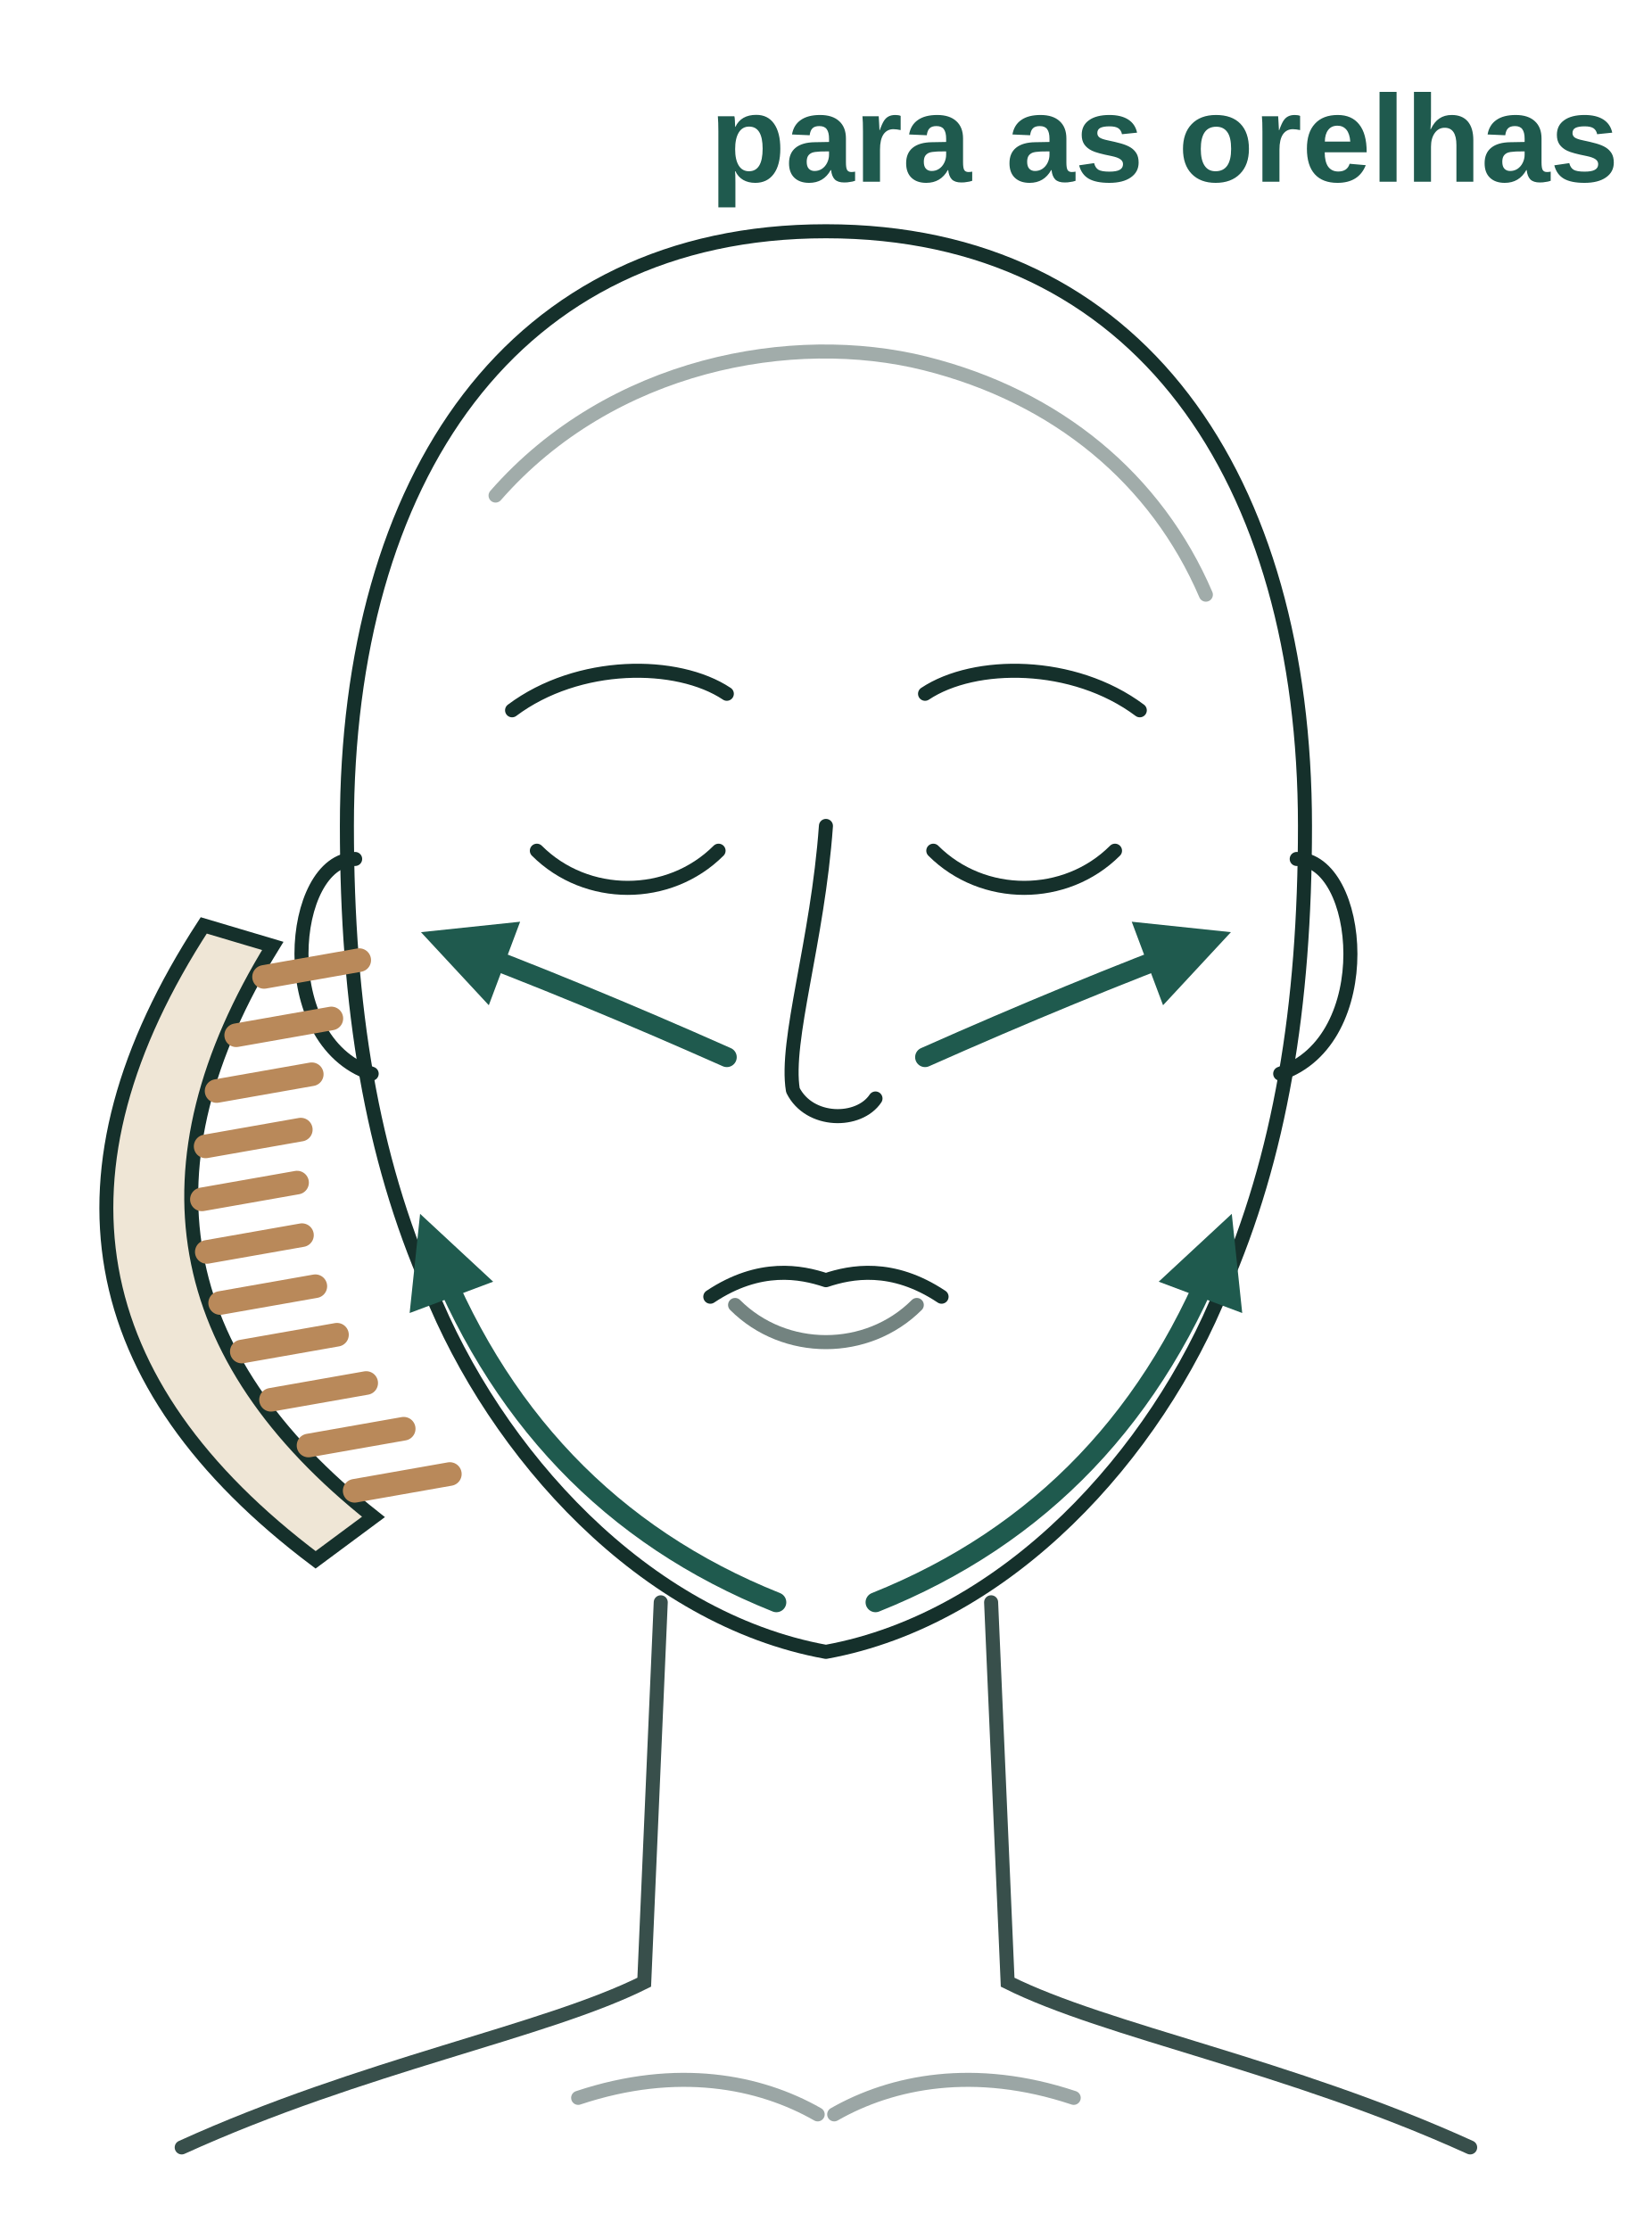
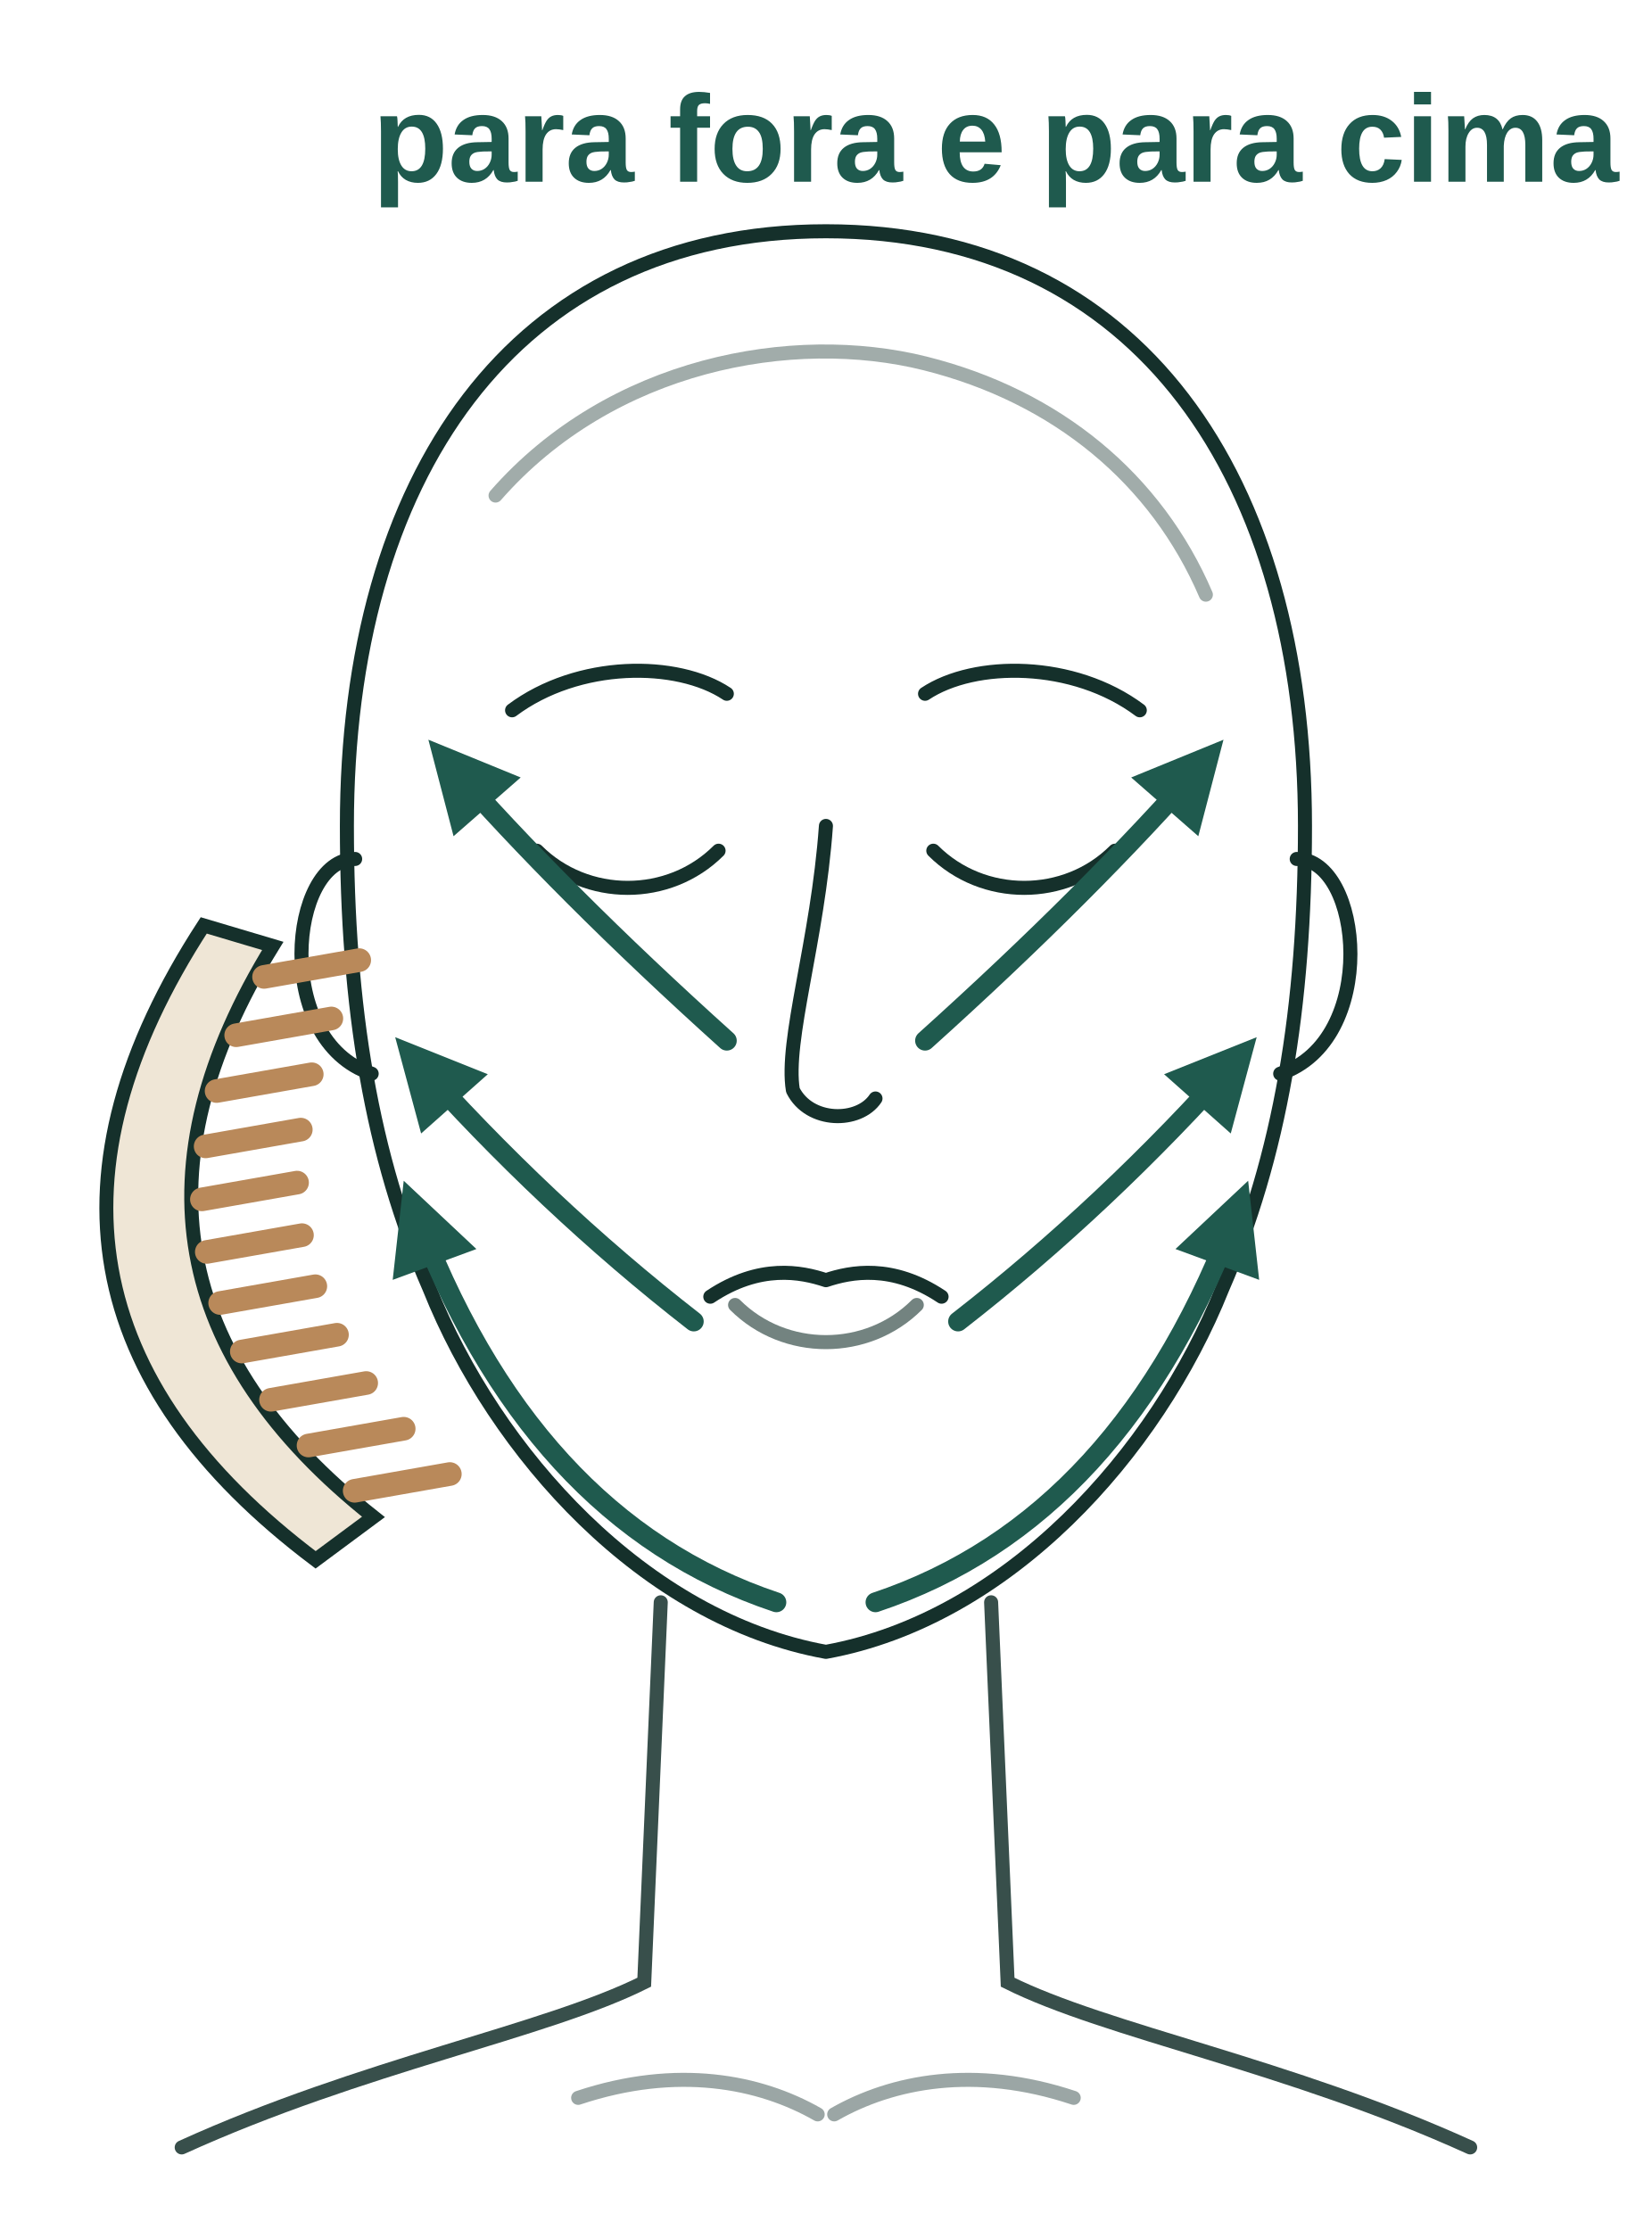
- <svg xmlns="http://www.w3.org/2000/svg" viewBox="0 0 200 270" role="img" aria-label="Desenho: Escova no rosto">
+ <svg xmlns="http://www.w3.org/2000/svg" viewBox="0 0 200 270" role="img" aria-label="Desenho: Escova na mandíbula e bochechas">
  <defs>
    <marker id="fz-seta" viewBox="0 0 10 10" refX="7" refY="5" markerWidth="4.5" markerHeight="4.5" orient="auto">
      <path d="M0 0 L10 5 L0 10 Z" fill="var(--jade, #1f5a4e)" />
    </marker>
    <marker id="fz-seta-i" viewBox="0 0 10 10" refX="3" refY="5" markerWidth="4.5" markerHeight="4.5" orient="auto">
      <path d="M10 0 L0 5 L10 10 Z" fill="var(--jade, #1f5a4e)" />
    </marker>
  </defs>
  <g fill="none" stroke="var(--ink, #15302b)" stroke-width="1.7" stroke-linecap="round" opacity="0.85">
    <path d="M80 194 L78 240 C66 246 44 250 22 260" />
    <path d="M120 194 L122 240 C134 246 156 250 178 260" />
    <path d="M70 254 C82 250 92 252 99 256" opacity="0.5" />
    <path d="M130 254 C118 250 108 252 101 256" opacity="0.5" />
  </g>
  <g>
    <g fill="none" stroke="var(--ink, #15302b)" stroke-width="1.7" stroke-linecap="round" stroke-linejoin="round">
      <path d="M100 28 C62 28 42 58 42 100 C42 122 45 140 52 156 C60 176 78 196 100 200 C122 196 140 176 148 156 C155 140 158 122 158 100 C158 58 138 28 100 28 Z" />
      <path d="M43 104 C35 104 33 126 45 130" />
      <path d="M157 104 C165 104 167 126 155 130" />
      <path d="M60 60 C74 44 96 40 112 44 C128 48 140 58 146 72" opacity="0.4" />
      <path d="M100 100 C99 114 95 126 96 132 C98 136 104 136 106 133" />
      <path d="M62 86 C70 80 82 80 88 84" />
      <path d="M112 84 C118 80 130 80 138 86" />
      <path d="M65 103 C71 109 81 109 87 103" />
      <path d="M113 103 C119 109 129 109 135 103" />
      <path d="M86 157 C92 153 97 154 100 155 C103 154 108 153 114 157" />
      <path d="M89 158 C95 164 105 164 111 158" opacity="0.6" />
    </g>
    <g transform="translate(34 150) rotate(-100) scale(1.3)">
      <path d="M-30 -2 Q0 -30 30 -2 L27 4 Q0 -20 -27 4 Z" fill="#efe6d6" stroke="var(--ink, #15302b)" stroke-width="1.3" />
      <g stroke="#b9895a" stroke-width="2.2" stroke-linecap="round">
        <path d="M-24.3 2.7 L-24.3 11.7" />
        <path d="M-19.4 -0.8 L-19.4 8.2" />
        <path d="M-14.6 -3.5 L-14.6 5.5" />
        <path d="M-9.7 -5.4 L-9.7 3.6" />
        <path d="M-4.9 -6.6 L-4.9 2.4" />
        <path d="M0.0 -7.0 L0.0 2.0" />
        <path d="M4.9 -6.6 L4.9 2.4" />
        <path d="M9.7 -5.4 L9.7 3.6" />
        <path d="M14.6 -3.5 L14.6 5.5" />
        <path d="M19.4 -0.8 L19.4 8.2" />
        <path d="M24.3 2.7 L24.3 11.7" />
      </g>
    </g>
-     <path d="M94 194 Q64 182 52 150" fill="none" stroke="var(--jade, #1f5a4e)" stroke-width="2.4" stroke-linecap="round" marker-end="url(#fz-seta)" />
-     <path d="M88 128 Q70 120 54 114" fill="none" stroke="var(--jade, #1f5a4e)" stroke-width="2.4" stroke-linecap="round" marker-end="url(#fz-seta)" />
-     <path d="M106 194 Q136 182 148 150" fill="none" stroke="var(--jade, #1f5a4e)" stroke-width="2.4" stroke-linecap="round" marker-end="url(#fz-seta)" />
-     <path d="M112 128 Q130 120 146 114" fill="none" stroke="var(--jade, #1f5a4e)" stroke-width="2.4" stroke-linecap="round" marker-end="url(#fz-seta)" />
+     <path d="M94 194 Q64 184 50 146" fill="none" stroke="var(--jade, #1f5a4e)" stroke-width="2.4" stroke-linecap="round" marker-end="url(#fz-seta)" />
+     <path d="M84 160 Q66 146 50 128" fill="none" stroke="var(--jade, #1f5a4e)" stroke-width="2.4" stroke-linecap="round" marker-end="url(#fz-seta)" />
+     <path d="M88 126 Q68 108 54 92" fill="none" stroke="var(--jade, #1f5a4e)" stroke-width="2.4" stroke-linecap="round" marker-end="url(#fz-seta)" />
+     <path d="M106 194 Q136 184 150 146" fill="none" stroke="var(--jade, #1f5a4e)" stroke-width="2.4" stroke-linecap="round" marker-end="url(#fz-seta)" />
+     <path d="M116 160 Q134 146 150 128" fill="none" stroke="var(--jade, #1f5a4e)" stroke-width="2.4" stroke-linecap="round" marker-end="url(#fz-seta)" />
+     <path d="M112 126 Q132 108 146 92" fill="none" stroke="var(--jade, #1f5a4e)" stroke-width="2.4" stroke-linecap="round" marker-end="url(#fz-seta)" />
  </g>
-   <text x="196" y="22" text-anchor="end" font-family="Manrope, Arial, sans-serif" font-size="15" font-weight="700" fill="var(--jade, #1f5a4e)">para as orelhas</text>
+   <text x="196" y="22" text-anchor="end" font-family="Manrope, Arial, sans-serif" font-size="15" font-weight="700" fill="var(--jade, #1f5a4e)">para fora e para cima</text>
</svg>
